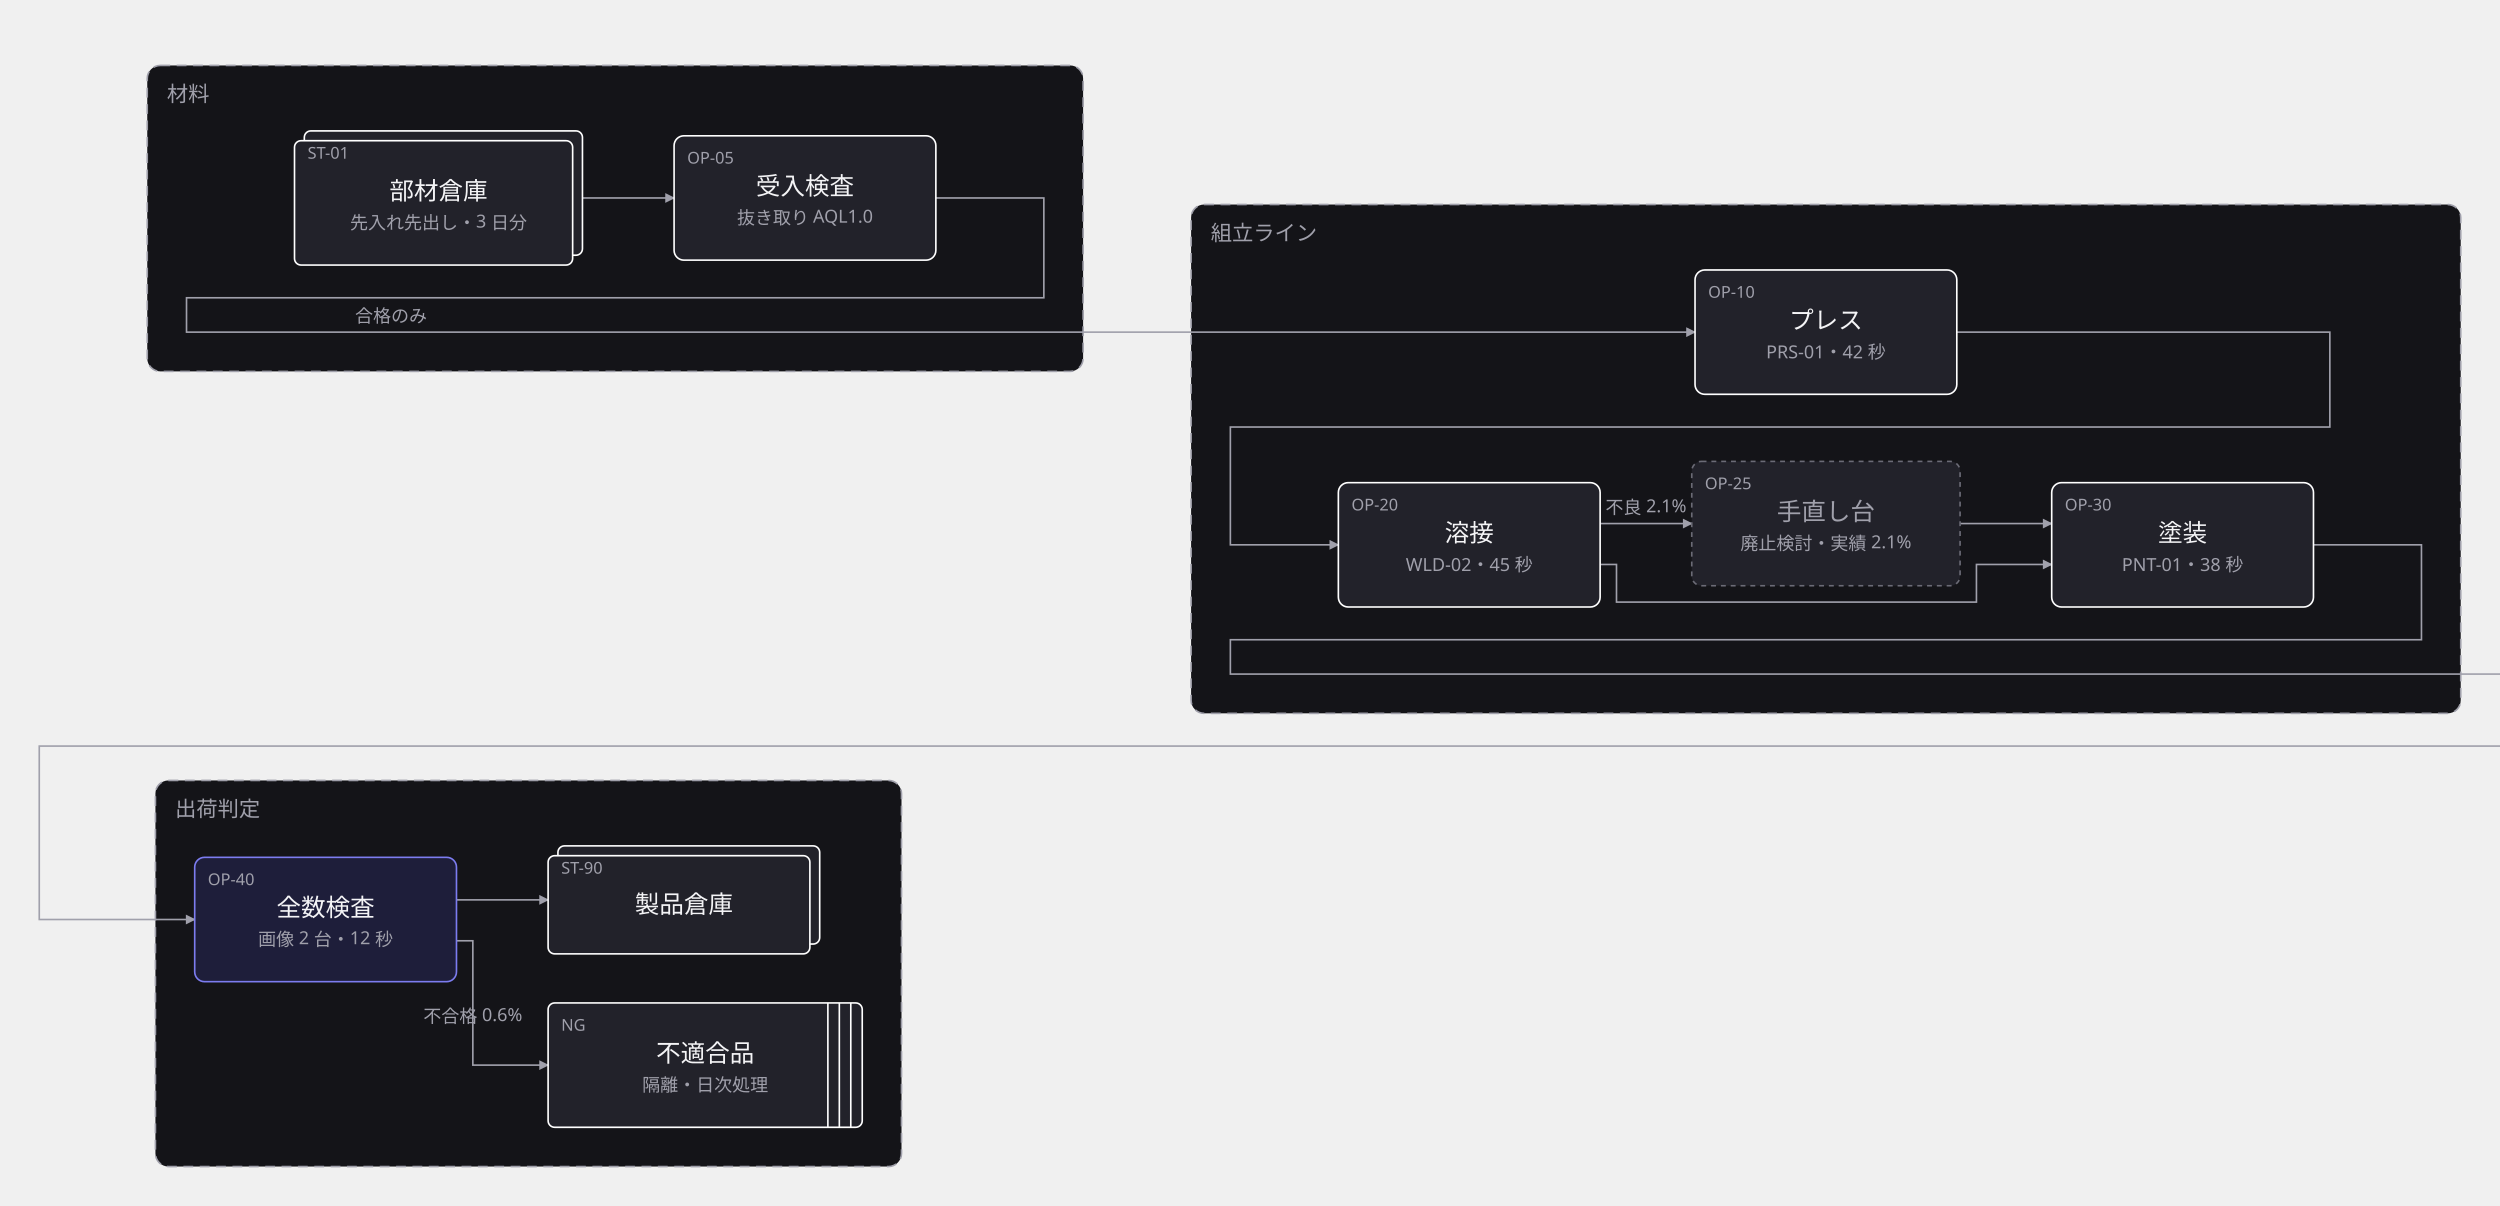
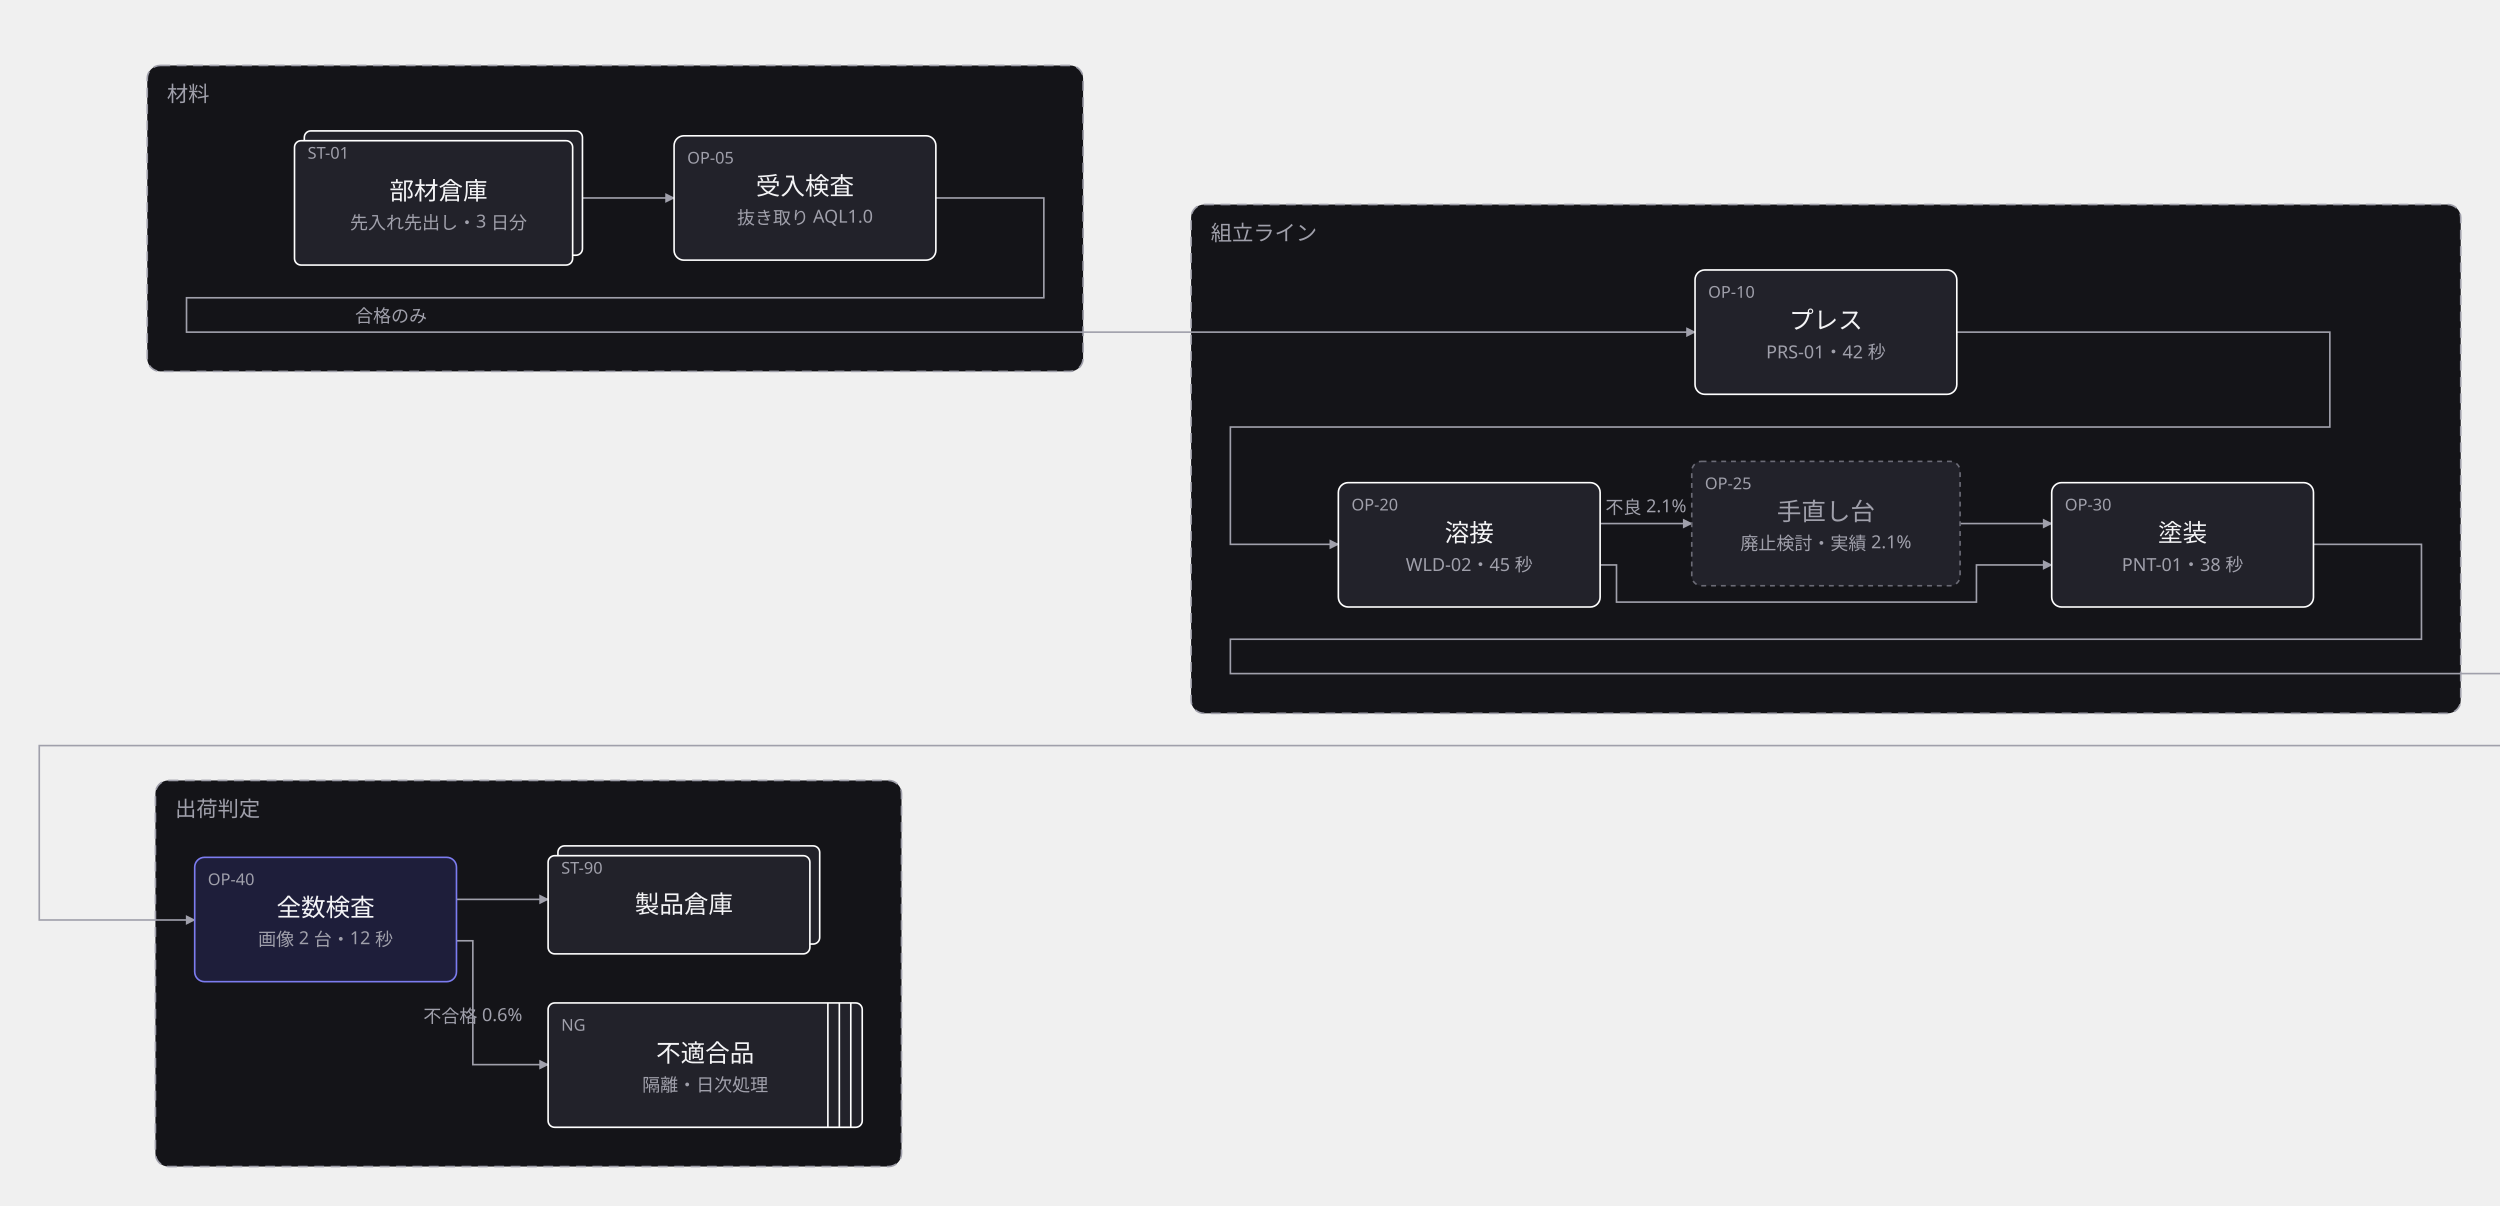
<svg xmlns="http://www.w3.org/2000/svg" width="1528" height="737" viewBox="0 0 1528 737">
  <defs>
    <marker id="arrow" viewBox="0 0 10 10" refX="9" refY="5" markerWidth="6" markerHeight="6" orient="auto">
      <path d="M 0 0 L 10 5 L 0 10 z" fill="#a0a0ab" />
    </marker>
  </defs>
  <g data-group="zairyo">
    <rect x="90" y="40" width="572" height="187" rx="8" fill="#141418" stroke="#a0a0ab" stroke-dasharray="6 4" />
    <text x="102" y="62" font-family="sans-serif" font-size="13" fill="#a0a0ab">材料</text>
  </g>
  <g data-group="line">
    <rect x="728" y="125" width="776" height="311" rx="8" fill="#141418" stroke="#a0a0ab" stroke-dasharray="6 4" />
    <text x="740" y="147" font-family="sans-serif" font-size="13" fill="#a0a0ab">組立ライン</text>
  </g>
  <g data-group="dashi">
    <rect x="95" y="477" width="456" height="236" rx="8" fill="#141418" stroke="#a0a0ab" stroke-dasharray="6 4" />
    <text x="107" y="499" font-family="sans-serif" font-size="13" fill="#a0a0ab">出荷判定</text>
  </g>
  <g data-edge="nyuka&gt;kensyu" data-pinned="false">
    <path d="M 356 121 L 412 121" fill="none" stroke="#a0a0ab" stroke-width="1" marker-end="url(#arrow)" />
  </g>
  <g data-edge="kensyu&gt;k1" data-pinned="false">
    <path d="M 572 121 L 638 121 L 638 182 L 114 182 L 114 203 L 1036 203" fill="none" stroke="#a0a0ab" stroke-width="1" marker-end="url(#arrow)" />
    <text x="239" y="197" text-anchor="middle" font-family="sans-serif" font-size="11" fill="#a0a0ab">合格のみ</text>
  </g>
  <g data-edge="k1&gt;k2" data-pinned="false">
-     <path d="M 1196 203 L 1424 203 L 1424 261 L 752 261 L 752 333 L 818 333" fill="none" stroke="#a0a0ab" stroke-width="1" marker-end="url(#arrow)" />
+     <path d="M 1196 203 L 1424 203 L 1424 261 L 752 261 L 752 332.7 L 818 332.7" fill="none" stroke="#a0a0ab" stroke-width="1" marker-end="url(#arrow)" />
  </g>
  <g data-edge="k2&gt;k3" data-pinned="false">
-     <path d="M 978 345 L 988 345 L 988 368 L 1208 368 L 1208 345 L 1254 345" fill="none" stroke="#a0a0ab" stroke-width="1" marker-end="url(#arrow)" />
+     <path d="M 978 345.3 L 988 345.3 L 988 368 L 1208 368 L 1208 345.3 L 1254 345.3" fill="none" stroke="#a0a0ab" stroke-width="1" marker-end="url(#arrow)" />
  </g>
  <g data-edge="k2&gt;tesagyo" data-pinned="false">
    <path d="M 978 320 L 1034 320" fill="none" stroke="#a0a0ab" stroke-width="1" marker-end="url(#arrow)" />
    <text x="1006" y="314" text-anchor="middle" font-family="sans-serif" font-size="11" fill="#a0a0ab">不良 2.1%</text>
  </g>
  <g data-edge="tesagyo&gt;k3" data-pinned="false">
    <path d="M 1198 320 L 1254 320" fill="none" stroke="#a0a0ab" stroke-width="1" marker-end="url(#arrow)" />
  </g>
  <g data-edge="k3&gt;kensa" data-pinned="false">
-     <path d="M 1414 333 L 1480 333 L 1480 391 L 752 391 L 752 412 L 1575 412 L 1575 456 L 24 456 L 24 562 L 119 562" fill="none" stroke="#a0a0ab" stroke-width="1" marker-end="url(#arrow)" />
+     <path d="M 1414 332.7 L 1480 332.7 L 1480 390.7 L 752 390.7 L 752 411.7 L 1575 411.7 L 1575 455.7 L 24 455.7 L 24 562.3 L 119 562.3" fill="none" stroke="#a0a0ab" stroke-width="1" marker-end="url(#arrow)" />
  </g>
  <g data-edge="kensa&gt;soko" data-pinned="false">
-     <path d="M 279 550 L 335 550" fill="none" stroke="#a0a0ab" stroke-width="1" marker-end="url(#arrow)" />
+     <path d="M 279 549.7 L 335 549.7" fill="none" stroke="#a0a0ab" stroke-width="1" marker-end="url(#arrow)" />
  </g>
  <g data-edge="kensa&gt;futekigo" data-pinned="false">
-     <path d="M 279 575 L 289 575 L 289 651 L 335 651" fill="none" stroke="#a0a0ab" stroke-width="1" marker-end="url(#arrow)" />
+     <path d="M 279 575 L 289 575 L 289 650.7 L 335 650.7" fill="none" stroke="#a0a0ab" stroke-width="1" marker-end="url(#arrow)" />
    <text x="289" y="625" text-anchor="middle" font-family="sans-serif" font-size="11" fill="#a0a0ab">不合格 0.6%</text>
  </g>
  <g data-node="nyuka" data-pinned="false" data-shape="stacked">
    <rect x="186" y="80" width="170" height="76" rx="4" fill="#22222a" stroke="#ffffff" stroke-width="1" />
    <rect x="180" y="86" width="170" height="76" rx="4" fill="#22222a" stroke="#ffffff" stroke-width="1" />
    <text x="188" y="97" font-family="sans-serif" font-size="10" fill="#a0a0ab">ST-01</text>
    <text x="268" y="122" text-anchor="middle" font-family="sans-serif" font-size="15" fill="#f4f4f6">部材倉庫</text>
    <text x="268" y="140" text-anchor="middle" font-family="sans-serif" font-size="11" fill="#a0a0ab">先入れ先出し・3 日分</text>
  </g>
  <g data-node="kensyu" data-pinned="false" data-shape="rect">
    <rect x="412" y="83" width="160" height="76" rx="6" fill="#22222a" stroke="#ffffff" stroke-width="1" />
    <text x="420" y="100" font-family="sans-serif" font-size="10" fill="#a0a0ab">OP-05</text>
    <text x="492" y="119" text-anchor="middle" font-family="sans-serif" font-size="15" fill="#f4f4f6">受入検査</text>
    <text x="492" y="137" text-anchor="middle" font-family="sans-serif" font-size="11" fill="#a0a0ab">抜き取り AQL1.0</text>
  </g>
  <g data-node="k1" data-pinned="false" data-shape="rect">
    <rect x="1036" y="165" width="160" height="76" rx="6" fill="#22222a" stroke="#ffffff" stroke-width="1" />
    <text x="1044" y="182" font-family="sans-serif" font-size="10" fill="#a0a0ab">OP-10</text>
    <text x="1116" y="201" text-anchor="middle" font-family="sans-serif" font-size="15" fill="#f4f4f6">プレス</text>
    <text x="1116" y="219" text-anchor="middle" font-family="sans-serif" font-size="11" fill="#a0a0ab">PRS-01・42 秒</text>
  </g>
  <g data-node="k2" data-pinned="false" data-shape="rect">
    <rect x="818" y="295" width="160" height="76" rx="6" fill="#22222a" stroke="#ffffff" stroke-width="1" />
    <text x="826" y="312" font-family="sans-serif" font-size="10" fill="#a0a0ab">OP-20</text>
    <text x="898" y="331" text-anchor="middle" font-family="sans-serif" font-size="15" fill="#f4f4f6">溶接</text>
    <text x="898" y="349" text-anchor="middle" font-family="sans-serif" font-size="11" fill="#a0a0ab">WLD-02・45 秒</text>
  </g>
  <g data-node="tesagyo" data-pinned="false" data-appearance="muted" data-shape="rect">
    <rect x="1034" y="282" width="164" height="76" rx="6" fill="#22222a" stroke="#6b6b76" stroke-width="1" stroke-dasharray="3 3" />
    <text x="1042" y="299" font-family="sans-serif" font-size="10" fill="#a0a0ab">OP-25</text>
    <text x="1116" y="318" text-anchor="middle" font-family="sans-serif" font-size="15" fill="#a0a0ab">手直し台</text>
    <text x="1116" y="336" text-anchor="middle" font-family="sans-serif" font-size="11" fill="#a0a0ab">廃止検討・実績 2.1%</text>
  </g>
  <g data-node="k3" data-pinned="false" data-shape="rect">
    <rect x="1254" y="295" width="160" height="76" rx="6" fill="#22222a" stroke="#ffffff" stroke-width="1" />
    <text x="1262" y="312" font-family="sans-serif" font-size="10" fill="#a0a0ab">OP-30</text>
    <text x="1334" y="331" text-anchor="middle" font-family="sans-serif" font-size="15" fill="#f4f4f6">塗装</text>
    <text x="1334" y="349" text-anchor="middle" font-family="sans-serif" font-size="11" fill="#a0a0ab">PNT-01・38 秒</text>
  </g>
  <g data-node="kensa" data-pinned="false" data-appearance="primary" data-shape="rect">
    <rect x="119" y="524" width="160" height="76" rx="6" fill="#1e1e3a" stroke="#7c7cf0" stroke-width="1" />
    <text x="127" y="541" font-family="sans-serif" font-size="10" fill="#a0a0ab">OP-40</text>
    <text x="199" y="560" text-anchor="middle" font-family="sans-serif" font-size="15" fill="#f4f4f6">全数検査</text>
    <text x="199" y="578" text-anchor="middle" font-family="sans-serif" font-size="11" fill="#a0a0ab">画像 2 台・12 秒</text>
  </g>
  <g data-node="futekigo" data-pinned="false" data-shape="queue">
    <rect x="335" y="613" width="192" height="76" rx="4" fill="#22222a" stroke="#ffffff" stroke-width="1" />
    <line x1="520" y1="613" x2="520" y2="689" stroke="#ffffff" stroke-width="1" />
    <line x1="513" y1="613" x2="513" y2="689" stroke="#ffffff" stroke-width="1" />
    <line x1="506" y1="613" x2="506" y2="689" stroke="#ffffff" stroke-width="1" />
    <text x="343" y="630" font-family="sans-serif" font-size="10" fill="#a0a0ab">NG</text>
    <text x="431" y="649" text-anchor="middle" font-family="sans-serif" font-size="15" fill="#f4f4f6">不適合品</text>
    <text x="431" y="667" text-anchor="middle" font-family="sans-serif" font-size="11" fill="#a0a0ab">隔離・日次処理</text>
  </g>
  <g data-node="soko" data-pinned="false" data-shape="stacked">
    <rect x="341" y="517" width="160" height="60" rx="4" fill="#22222a" stroke="#ffffff" stroke-width="1" />
    <rect x="335" y="523" width="160" height="60" rx="4" fill="#22222a" stroke="#ffffff" stroke-width="1" />
    <text x="343" y="534" font-family="sans-serif" font-size="10" fill="#a0a0ab">ST-90</text>
    <text x="418" y="558" text-anchor="middle" font-family="sans-serif" font-size="15" fill="#f4f4f6">製品倉庫</text>
  </g>
</svg>
